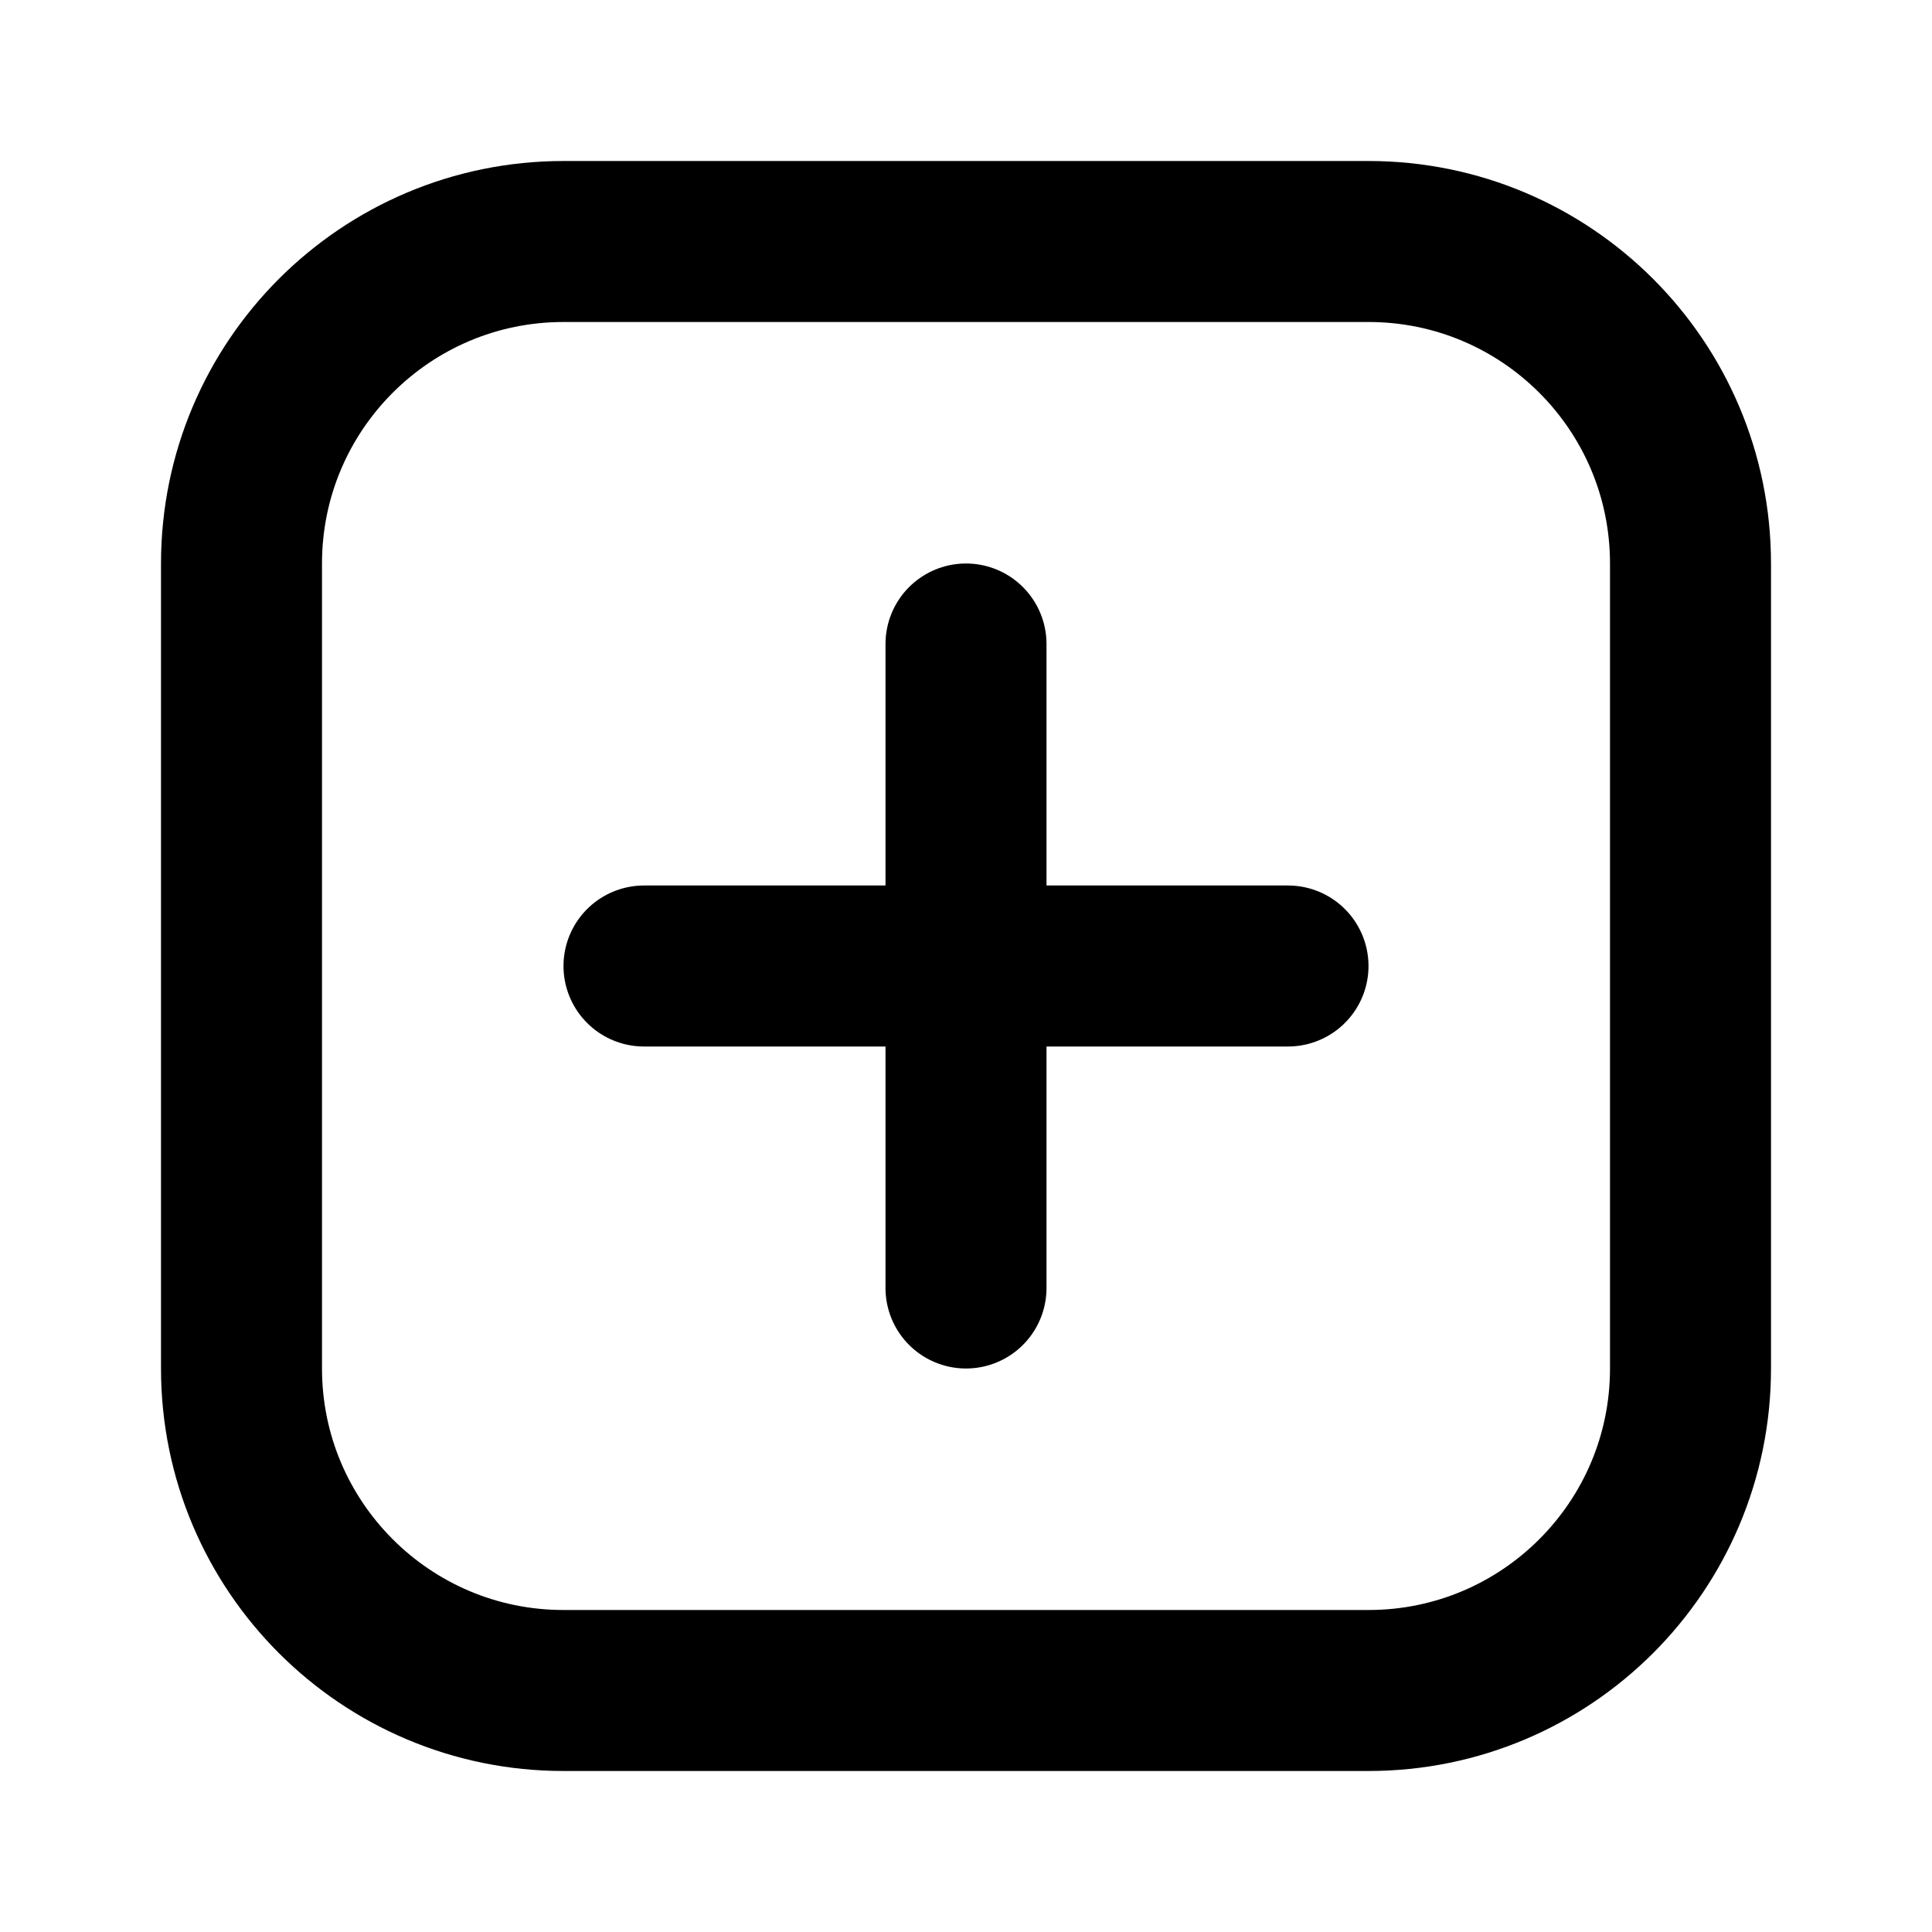
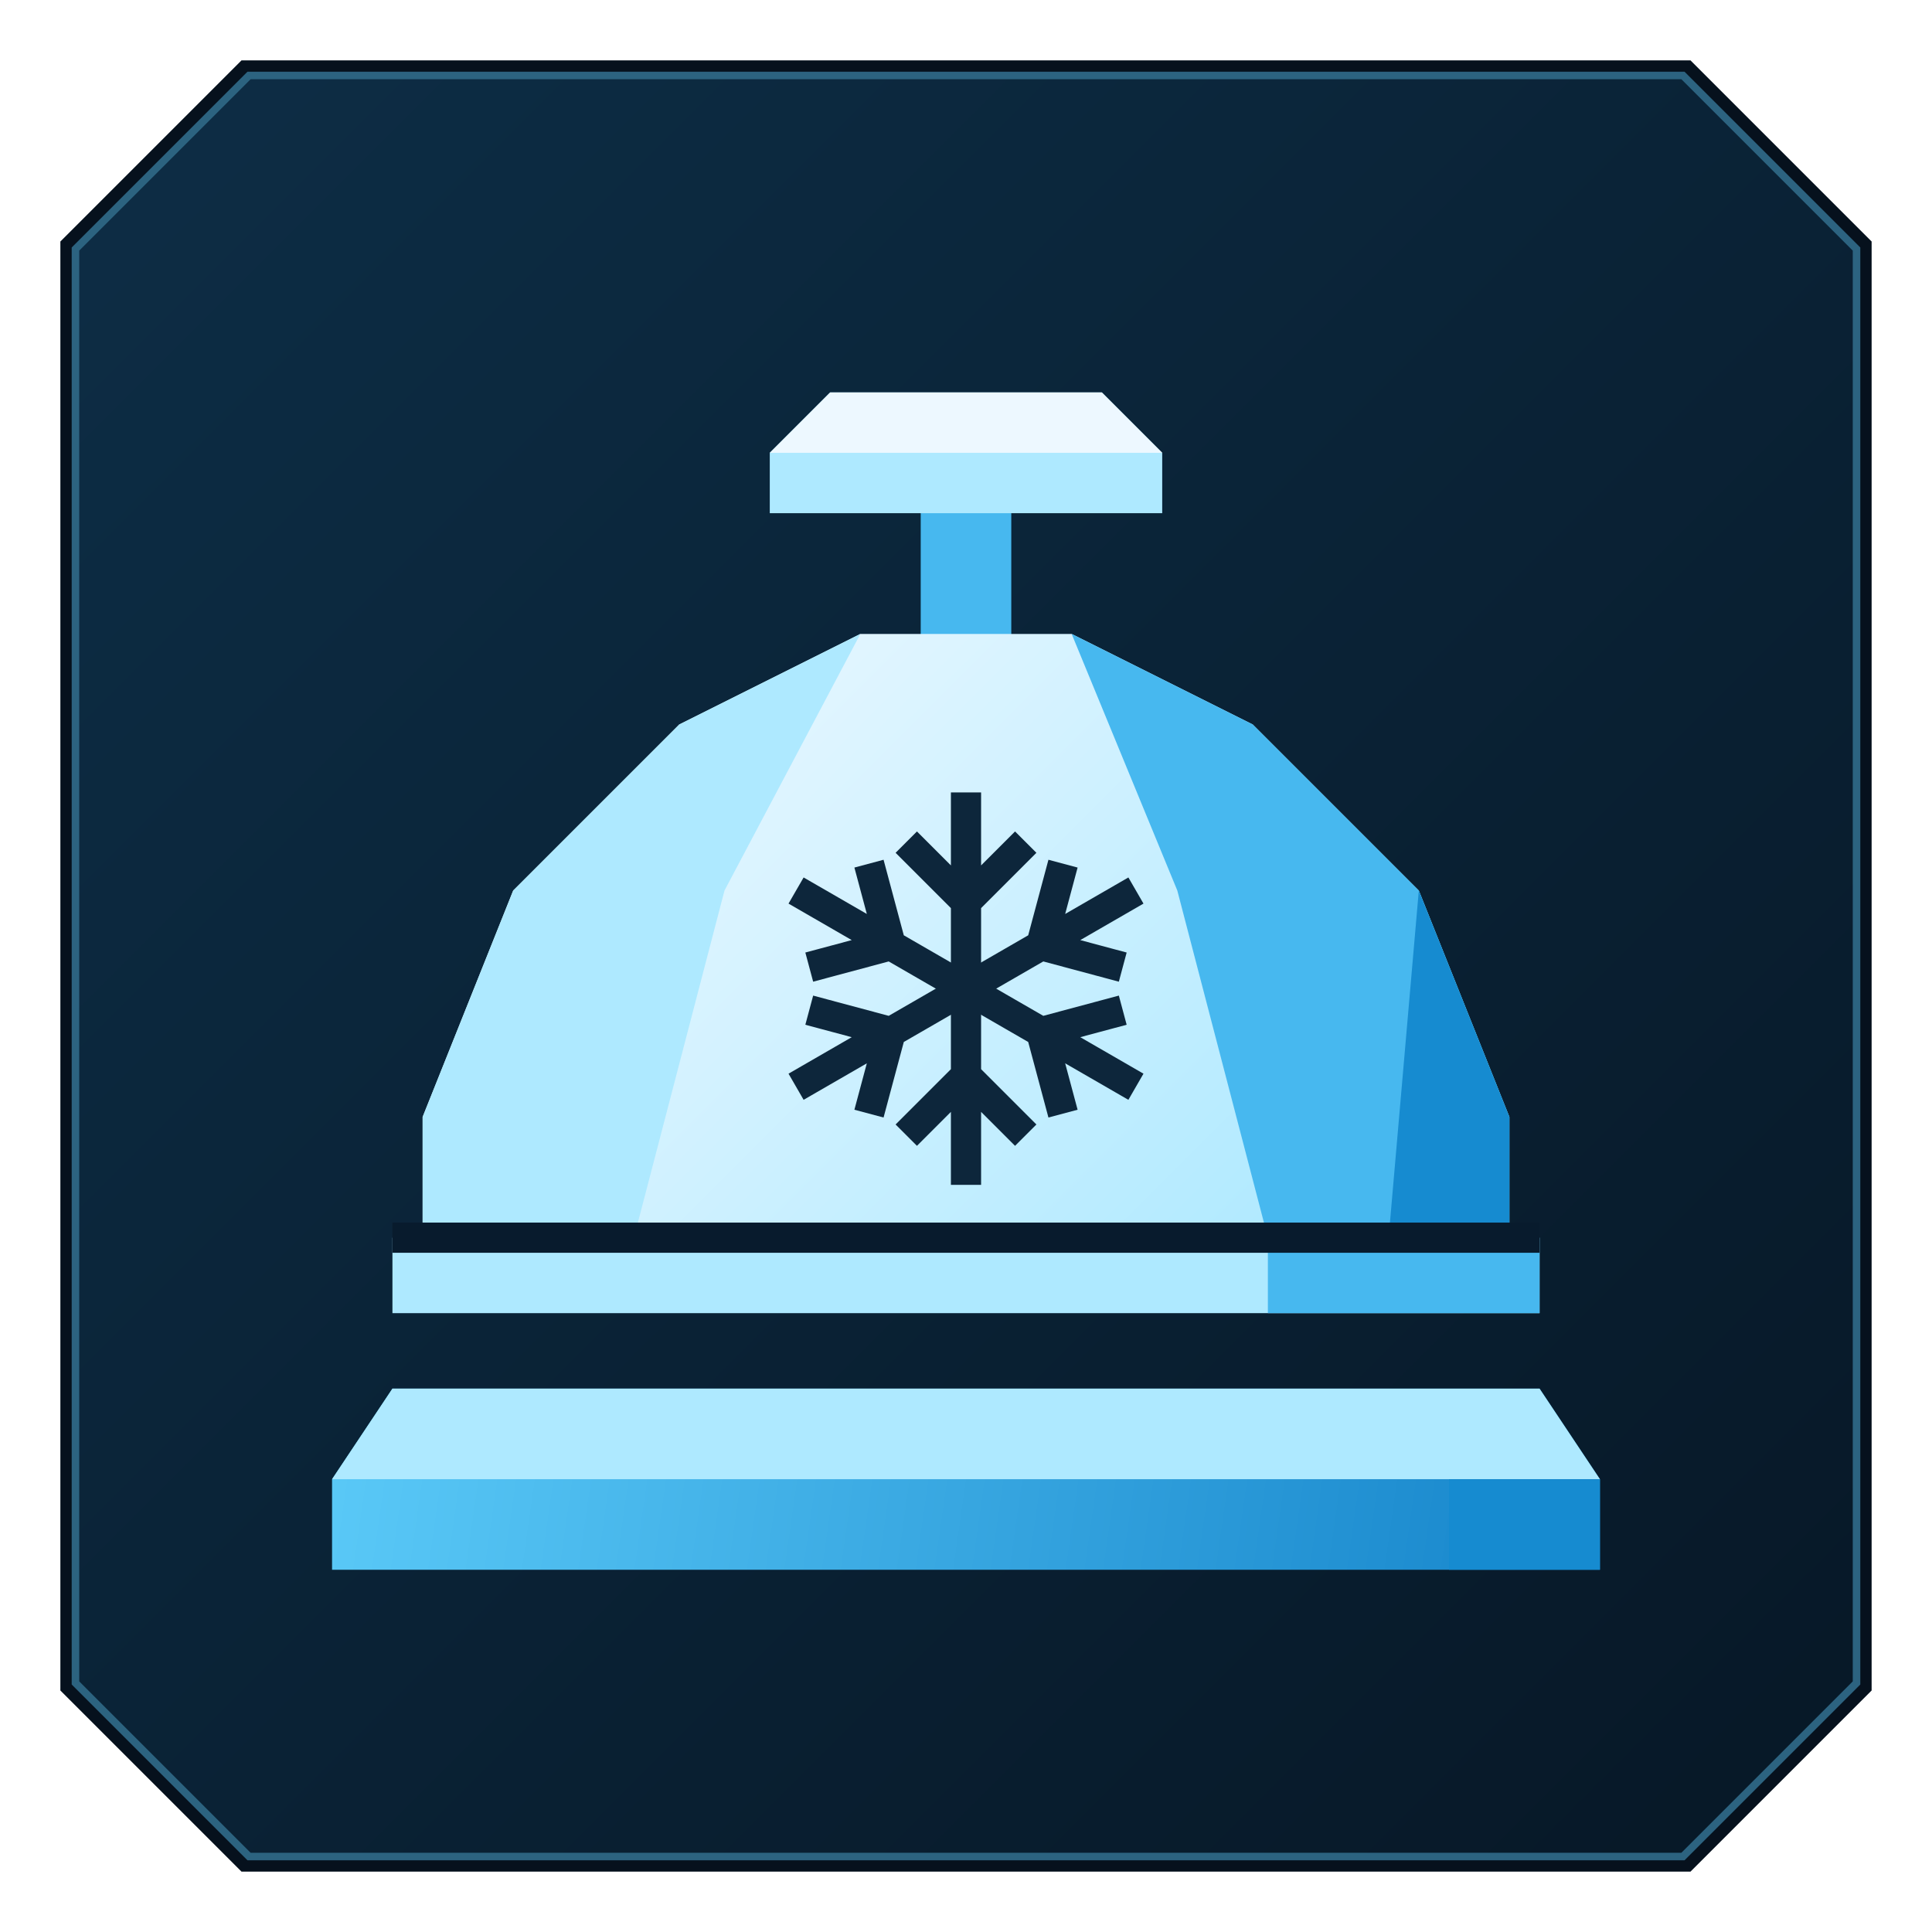
- <svg xmlns="http://www.w3.org/2000/svg" viewBox="0 0 24 24" fill="none" stroke="currentColor" stroke-width="2" stroke-linecap="round" stroke-linejoin="round">
-   <rect x="3" y="3" width="18" height="18" rx="4" />
-   <path d="M8 12h8M12 8v8" />
+ <svg xmlns="http://www.w3.org/2000/svg" width="512" height="512" viewBox="0 0 512 512" fill="none">
+   <defs>
+     <linearGradient id="tile" x1="32" y1="32" x2="480" y2="480" gradientUnits="userSpaceOnUse">
+       <stop stop-color="#0d2d45" />
+       <stop offset="1" stop-color="#071827" />
+     </linearGradient>
+     <linearGradient id="paper" x1="160" y1="168" x2="336" y2="344" gradientUnits="userSpaceOnUse">
+       <stop stop-color="#edf8ff" />
+       <stop offset="1" stop-color="#aee9ff" />
+     </linearGradient>
+     <linearGradient id="base" x1="88" y1="368" x2="424" y2="416" gradientUnits="userSpaceOnUse">
+       <stop stop-color="#5ac9f7" />
+       <stop offset="1" stop-color="#1584ca" />
+     </linearGradient>
+     <path id="flake-arm" d="M256 214V262 M243 226L256 239L269 226" />
+   </defs>
+   <path d="M64 16H448L496 64V448L448 496H64L16 448V64Z" fill="#06111d" />
+   <path d="M66 20H446L492 66V446L446 492H66L20 446V66Z" fill="url(#tile)" stroke="#2c6380" stroke-width="2" />
+   <path d="M244 128H268V180H244Z" fill="#47b8ef" />
+   <path d="M220 104H292L308 120V136H204V120Z" fill="#aee9ff" />
+   <path d="M220 104H292L308 120H204Z" fill="#edf8ff" />
+   <path d="M112 328V296L136 236L180 192L228 168H284L332 192L376 236L400 296V328Z" fill="url(#paper)" />
+   <path d="M228 168L180 192L136 236L112 296V328H168L192 236Z" fill="#aee9ff" />
+   <path d="M284 168L332 192L376 236L400 296V328H336L312 236Z" fill="#47b8ef" />
+   <path d="M376 236L400 296V328H368Z" fill="#168bd0" />
+   <g stroke="#0d263b" stroke-width="8" stroke-linecap="square" stroke-linejoin="miter">
+     <use href="#flake-arm" />
+     <use href="#flake-arm" transform="rotate(60 256 262)" />
+     <use href="#flake-arm" transform="rotate(120 256 262)" />
+     <use href="#flake-arm" transform="rotate(180 256 262)" />
+     <use href="#flake-arm" transform="rotate(240 256 262)" />
+     <use href="#flake-arm" transform="rotate(300 256 262)" />
+   </g>
+   <path d="M104 328H408V348H104Z" fill="#aee9ff" />
+   <path d="M336 328H408V348H336Z" fill="#47b8ef" />
+   <path d="M104 328H408" stroke="#081b2d" stroke-width="8" />
+   <path d="M104 368H408L424 392V416H88V392Z" fill="url(#base)" />
+   <path d="M104 368H408L424 392H88Z" fill="#aee9ff" />
+   <path d="M384 392H424V416H384Z" fill="#168bd0" />
</svg>
